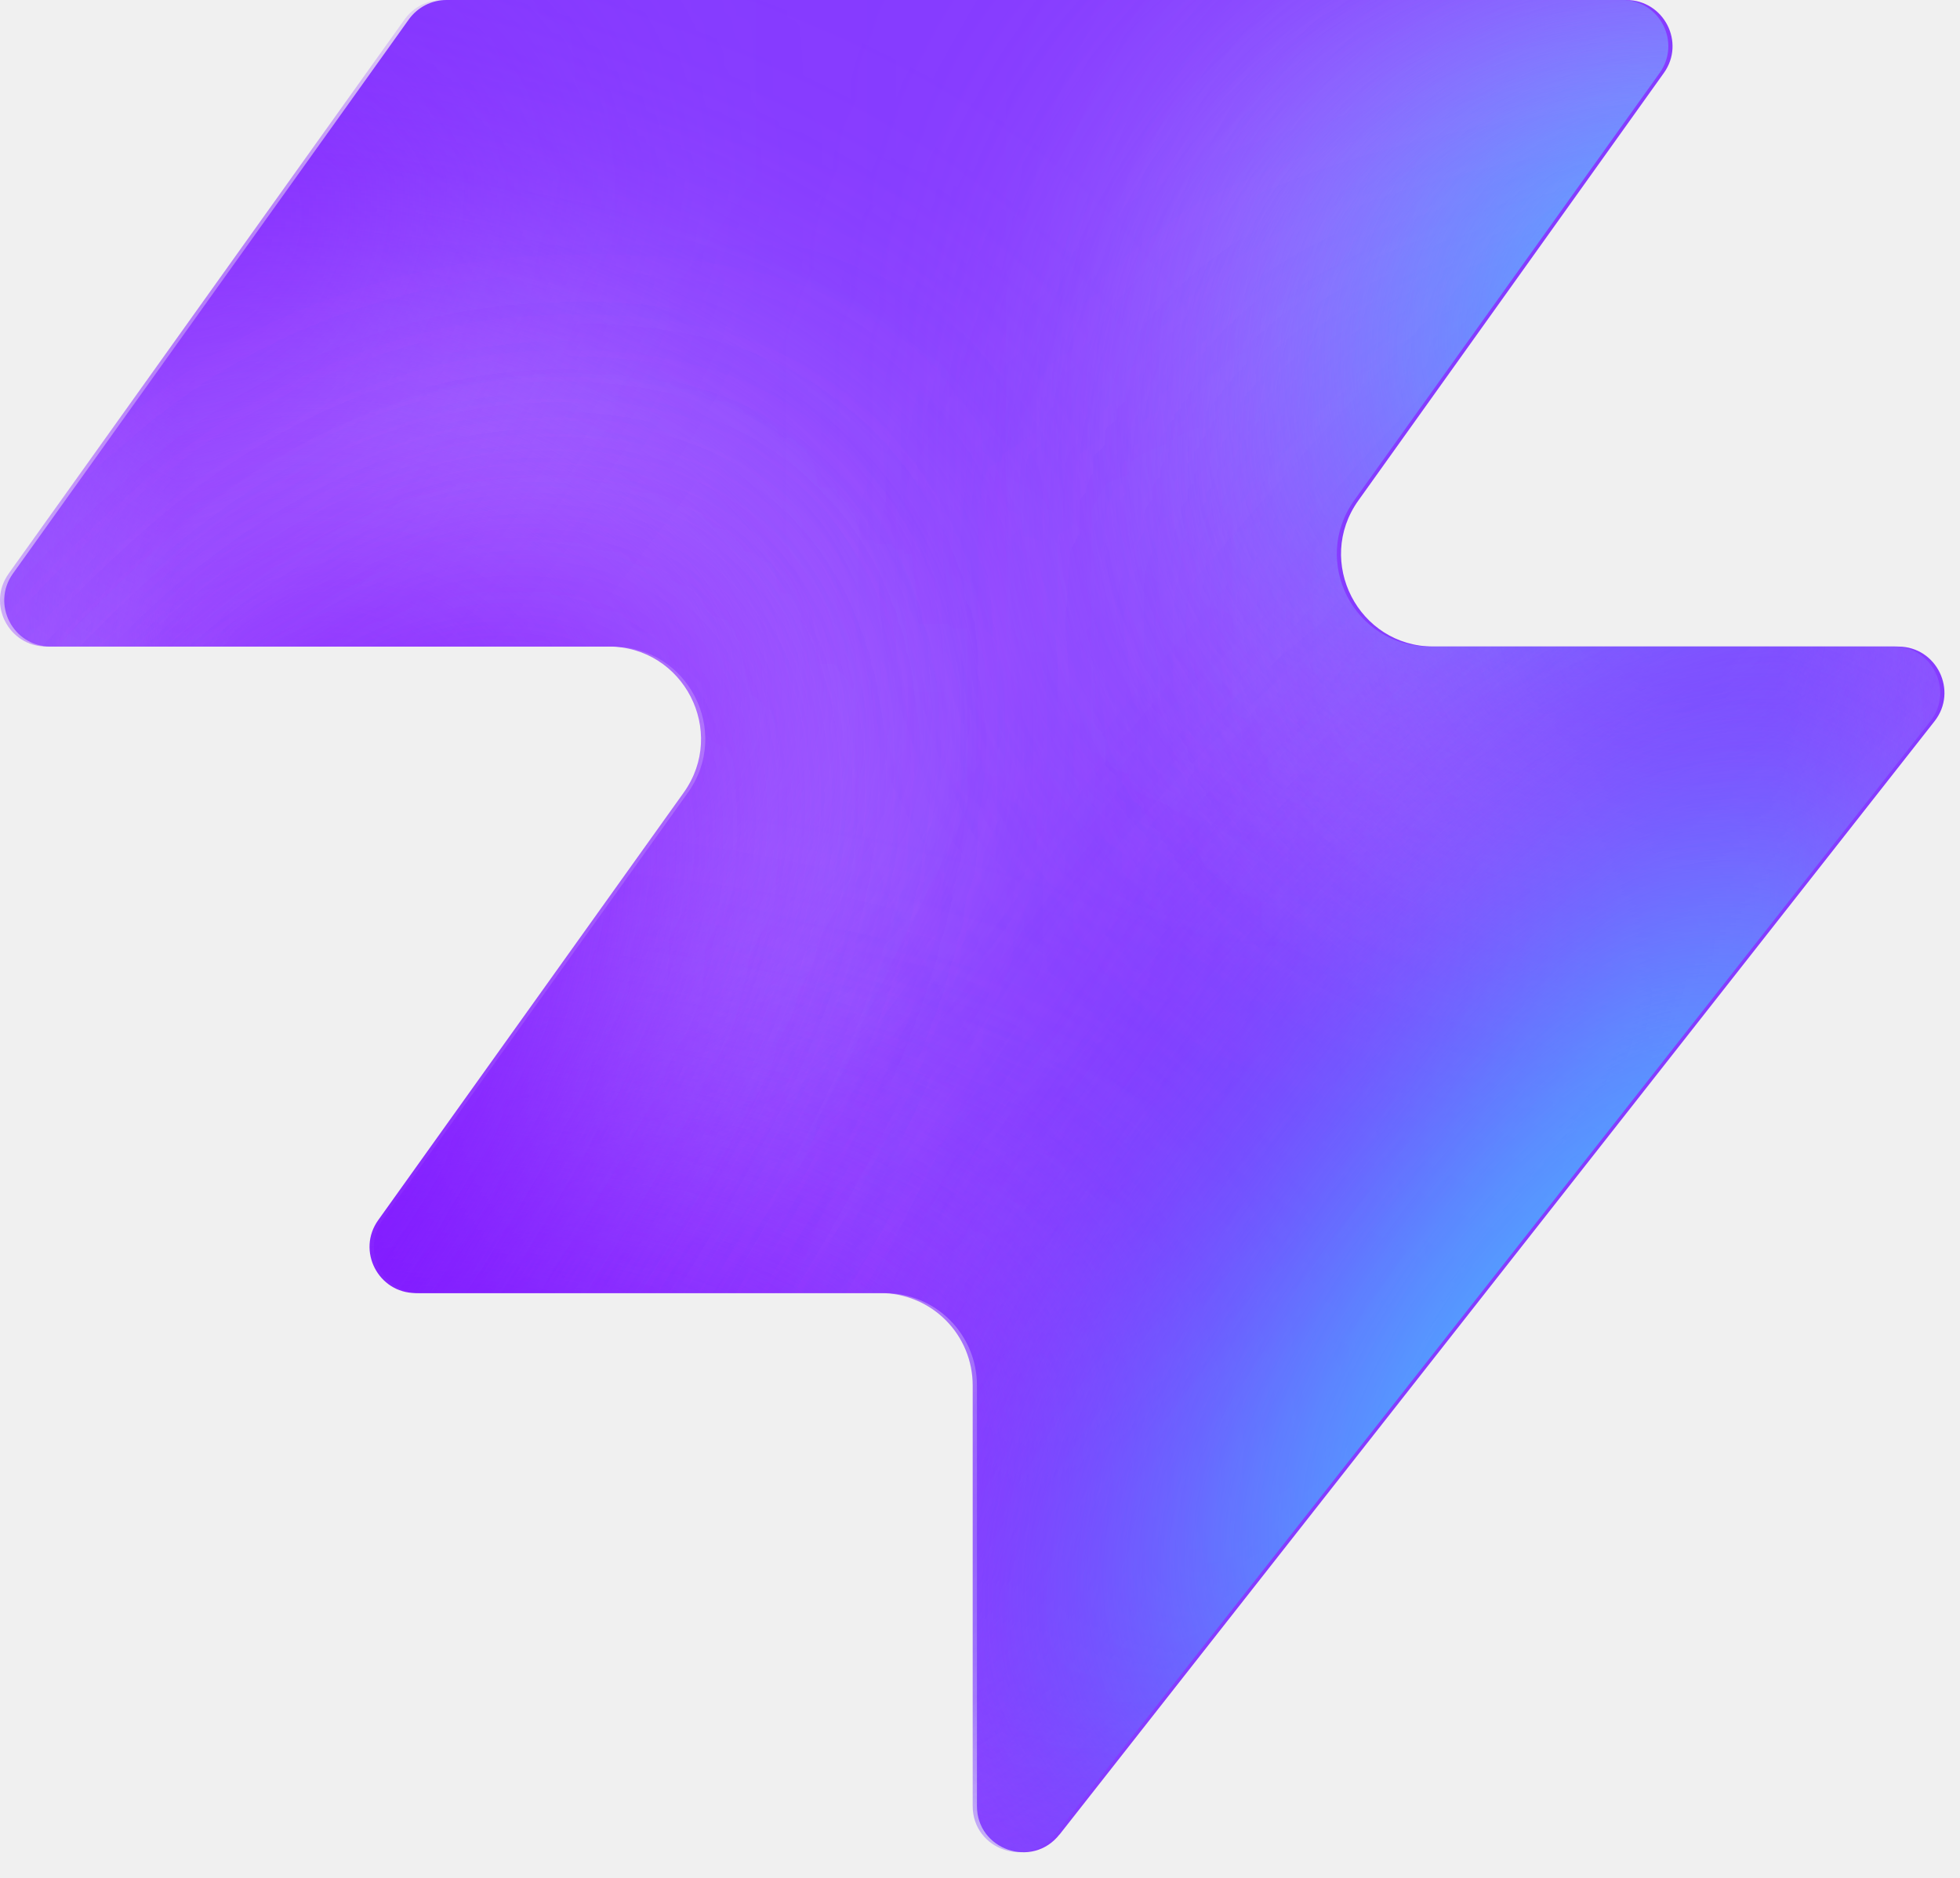
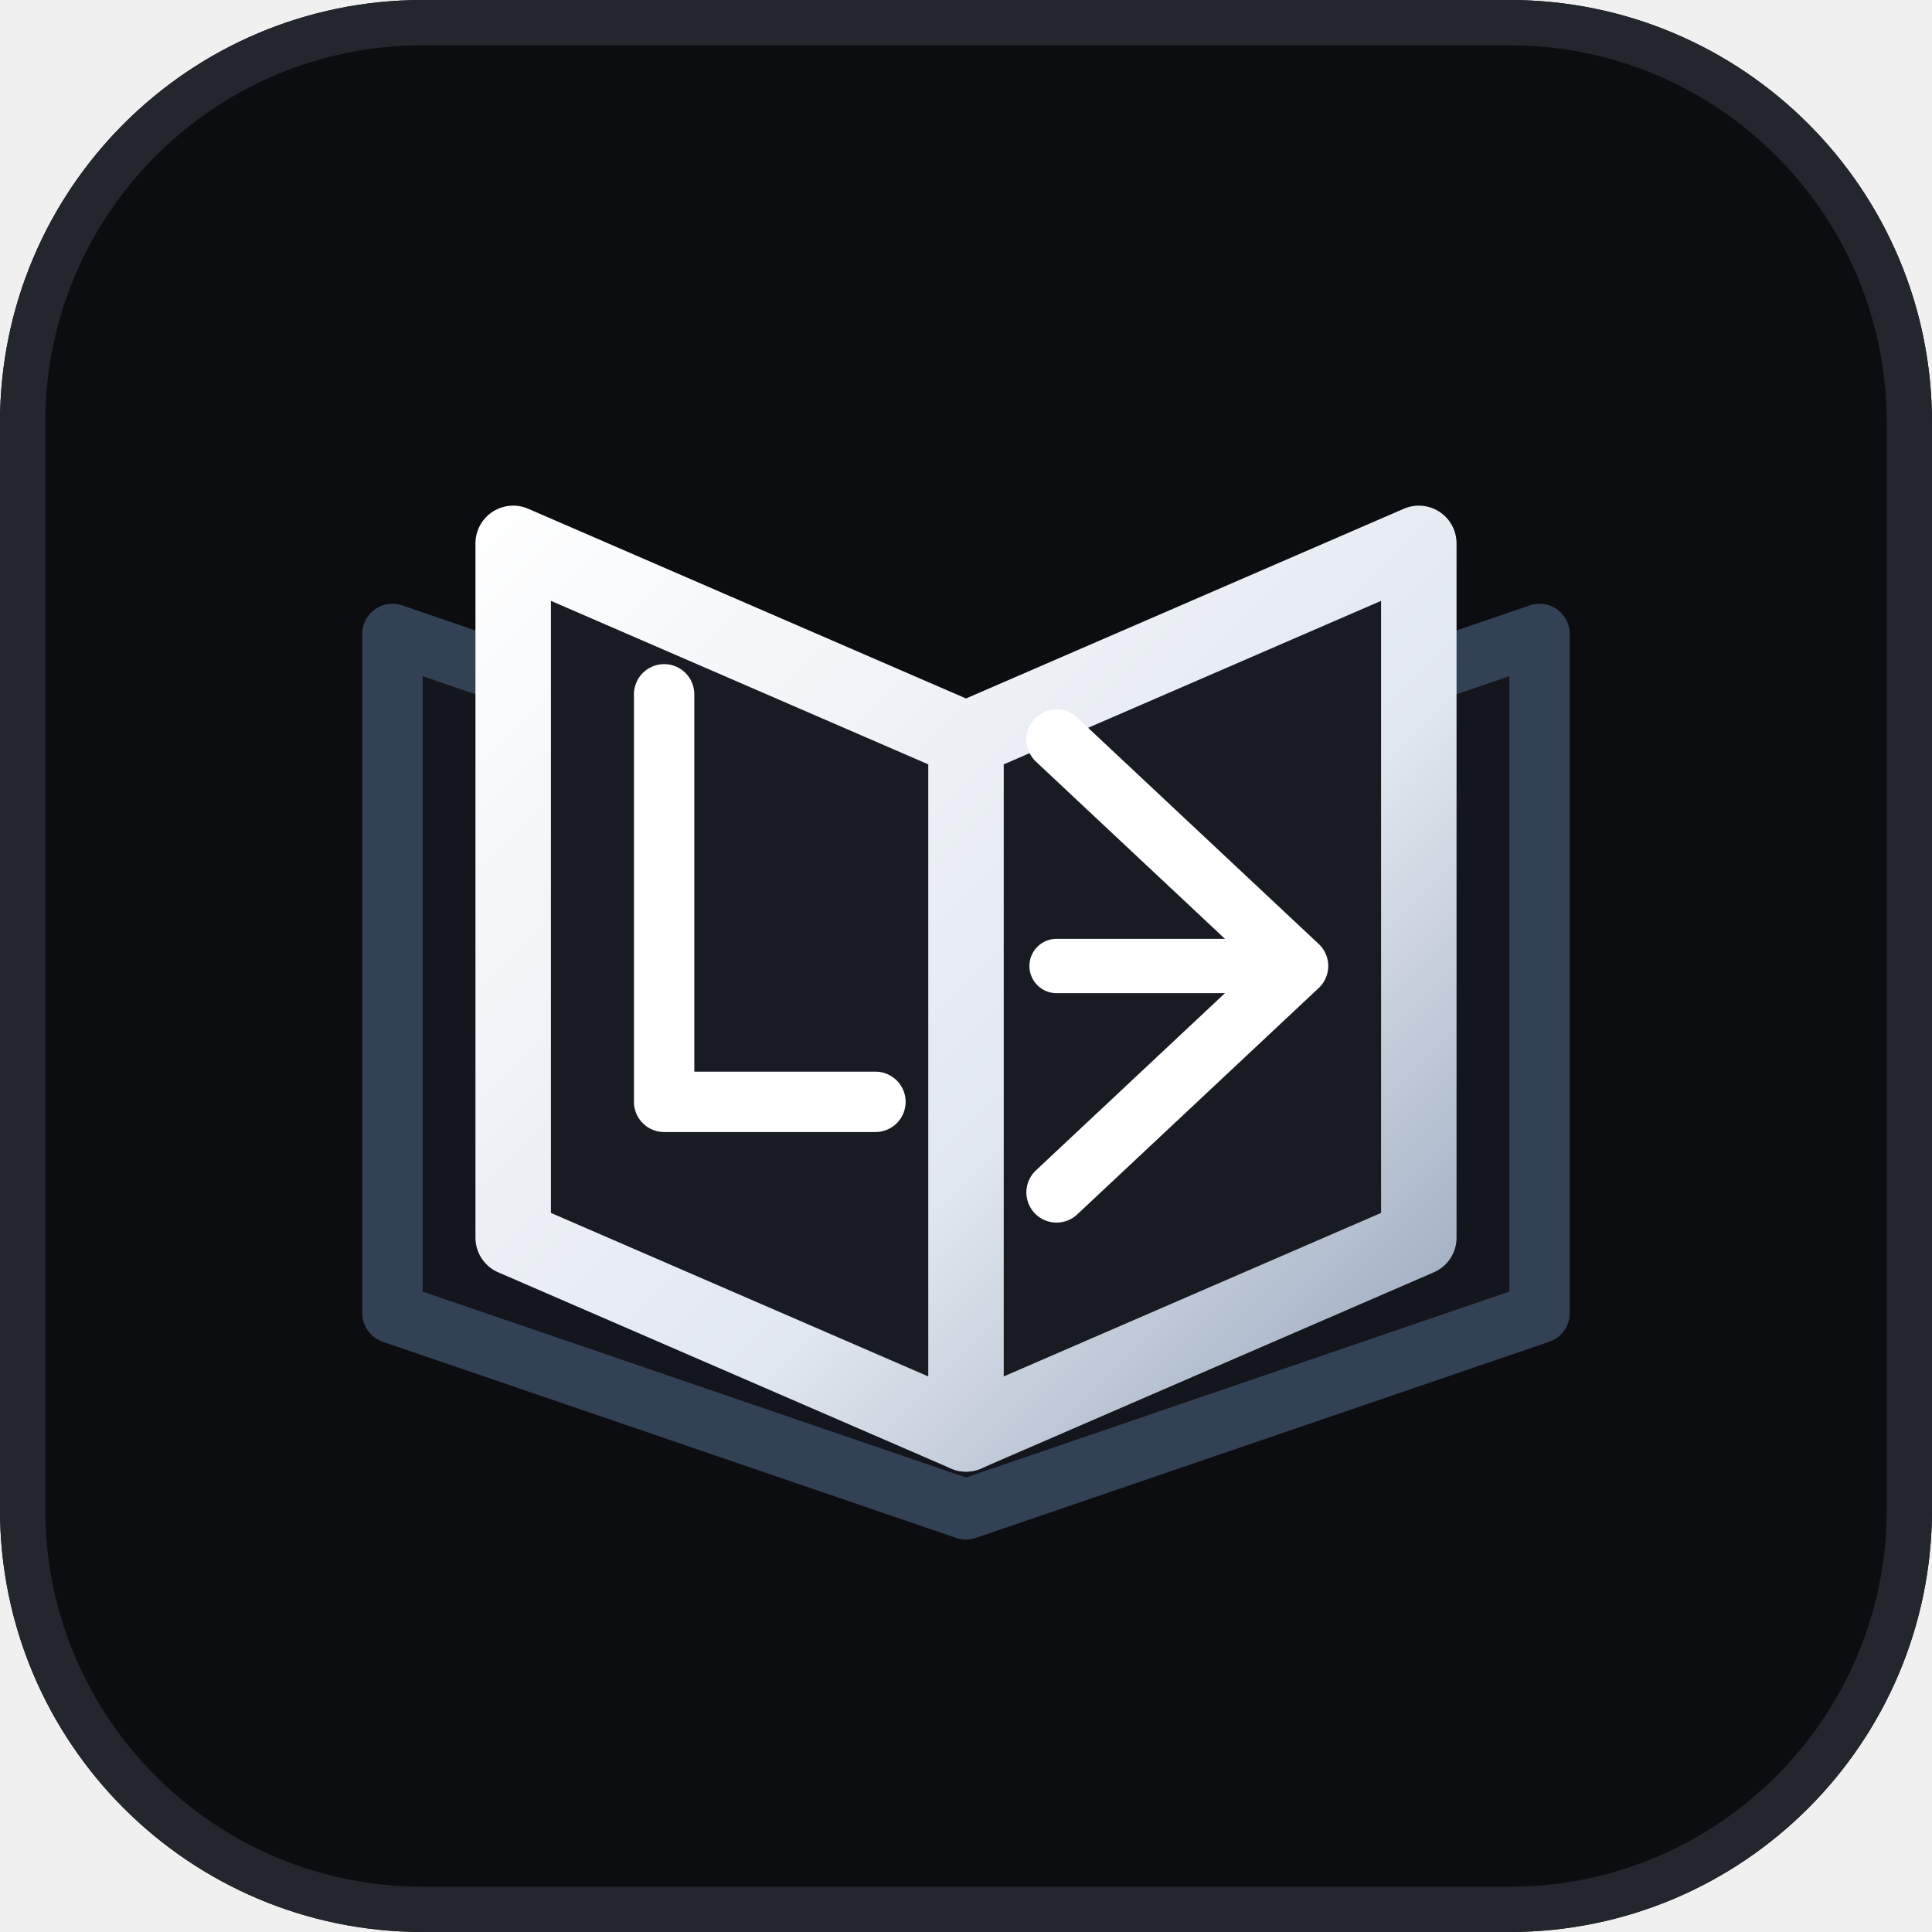
- <svg xmlns="http://www.w3.org/2000/svg" width="48" height="46" fill="none" viewBox="0 0 48 46">
-   <path fill="#863bff" d="M25.946 44.938c-.664.845-2.021.375-2.021-.698V33.937a2.26 2.26 0 0 0-2.262-2.262H10.287c-.92 0-1.456-1.04-.92-1.788l7.48-10.471c1.07-1.497 0-3.578-1.842-3.578H1.237c-.92 0-1.456-1.04-.92-1.788L10.013.474c.214-.297.556-.474.92-.474h28.894c.92 0 1.456 1.04.92 1.788l-7.48 10.471c-1.07 1.498 0 3.579 1.842 3.579h11.377c.943 0 1.473 1.088.89 1.83L25.947 44.94z" style="fill:#863bff;fill:color(display-p3 .525 .23 1);fill-opacity:1" />
-   <mask id="a" width="48" height="46" x="0" y="0" maskUnits="userSpaceOnUse" style="mask-type:alpha">
-     <path fill="#000" d="M25.842 44.938c-.664.844-2.021.375-2.021-.698V33.937a2.26 2.26 0 0 0-2.262-2.262H10.183c-.92 0-1.456-1.04-.92-1.788l7.48-10.471c1.07-1.498 0-3.579-1.842-3.579H1.133c-.92 0-1.456-1.04-.92-1.787L9.91.473c.214-.297.556-.474.92-.474h28.894c.92 0 1.456 1.04.92 1.788l-7.48 10.471c-1.07 1.498 0 3.578 1.842 3.578h11.377c.943 0 1.473 1.088.89 1.832L25.843 44.94z" style="fill:#000;fill-opacity:1" />
-   </mask>
-   <g mask="url(#a)">
-     <g filter="url(#b)">
-       <ellipse cx="5.508" cy="14.704" fill="#ede6ff" rx="5.508" ry="14.704" style="fill:#ede6ff;fill:color(display-p3 .927 .903 1);fill-opacity:1" transform="matrix(.00324 1 1 -.00324 -4.47 31.516)" />
-     </g>
-     <g filter="url(#c)">
-       <ellipse cx="10.399" cy="29.851" fill="#ede6ff" rx="10.399" ry="29.851" style="fill:#ede6ff;fill:color(display-p3 .927 .903 1);fill-opacity:1" transform="matrix(.00324 1 1 -.00324 -39.328 7.883)" />
-     </g>
-     <g filter="url(#d)">
-       <ellipse cx="5.508" cy="30.487" fill="#7e14ff" rx="5.508" ry="30.487" style="fill:#7e14ff;fill:color(display-p3 .492 .077 1);fill-opacity:1" transform="rotate(89.814 -25.913 -14.639)scale(1 -1)" />
-     </g>
-     <g filter="url(#e)">
-       <ellipse cx="5.508" cy="30.599" fill="#7e14ff" rx="5.508" ry="30.599" style="fill:#7e14ff;fill:color(display-p3 .492 .077 1);fill-opacity:1" transform="rotate(89.814 -32.644 -3.334)scale(1 -1)" />
-     </g>
-     <g filter="url(#f)">
-       <ellipse cx="5.508" cy="30.599" fill="#7e14ff" rx="5.508" ry="30.599" style="fill:#7e14ff;fill:color(display-p3 .492 .077 1);fill-opacity:1" transform="matrix(.00324 1 1 -.00324 -34.34 30.47)" />
-     </g>
-     <g filter="url(#g)">
-       <ellipse cx="14.072" cy="22.078" fill="#ede6ff" rx="14.072" ry="22.078" style="fill:#ede6ff;fill:color(display-p3 .927 .903 1);fill-opacity:1" transform="rotate(93.35 24.506 48.493)scale(-1 1)" />
-     </g>
-     <g filter="url(#h)">
-       <ellipse cx="3.47" cy="21.501" fill="#7e14ff" rx="3.47" ry="21.501" style="fill:#7e14ff;fill:color(display-p3 .492 .077 1);fill-opacity:1" transform="rotate(89.009 28.708 47.59)scale(-1 1)" />
-     </g>
-     <g filter="url(#i)">
-       <ellipse cx="3.47" cy="21.501" fill="#7e14ff" rx="3.47" ry="21.501" style="fill:#7e14ff;fill:color(display-p3 .492 .077 1);fill-opacity:1" transform="rotate(89.009 28.708 47.59)scale(-1 1)" />
-     </g>
-     <g filter="url(#j)">
-       <ellipse cx=".387" cy="8.972" fill="#7e14ff" rx="4.407" ry="29.108" style="fill:#7e14ff;fill:color(display-p3 .492 .077 1);fill-opacity:1" transform="rotate(39.51 .387 8.972)" />
-     </g>
-     <g filter="url(#k)">
-       <ellipse cx="47.523" cy="-6.092" fill="#7e14ff" rx="4.407" ry="29.108" style="fill:#7e14ff;fill:color(display-p3 .492 .077 1);fill-opacity:1" transform="rotate(37.892 47.523 -6.092)" />
-     </g>
-     <g filter="url(#l)">
-       <ellipse cx="41.412" cy="6.333" fill="#47bfff" rx="5.971" ry="9.665" style="fill:#47bfff;fill:color(display-p3 .28 .748 1);fill-opacity:1" transform="rotate(37.892 41.412 6.333)" />
-     </g>
-     <g filter="url(#m)">
-       <ellipse cx="-1.879" cy="38.332" fill="#7e14ff" rx="4.407" ry="29.108" style="fill:#7e14ff;fill:color(display-p3 .492 .077 1);fill-opacity:1" transform="rotate(37.892 -1.88 38.332)" />
-     </g>
-     <g filter="url(#n)">
-       <ellipse cx="-1.879" cy="38.332" fill="#7e14ff" rx="4.407" ry="29.108" style="fill:#7e14ff;fill:color(display-p3 .492 .077 1);fill-opacity:1" transform="rotate(37.892 -1.88 38.332)" />
-     </g>
-     <g filter="url(#o)">
-       <ellipse cx="35.651" cy="29.907" fill="#7e14ff" rx="4.407" ry="29.108" style="fill:#7e14ff;fill:color(display-p3 .492 .077 1);fill-opacity:1" transform="rotate(37.892 35.651 29.907)" />
-     </g>
-     <g filter="url(#p)">
-       <ellipse cx="38.418" cy="32.4" fill="#47bfff" rx="5.971" ry="15.297" style="fill:#47bfff;fill:color(display-p3 .28 .748 1);fill-opacity:1" transform="rotate(37.892 38.418 32.4)" />
-     </g>
-   </g>
+ <svg xmlns="http://www.w3.org/2000/svg" viewBox="0 0 64 64" fill="none">
  <defs>
-     <filter id="b" width="60.045" height="41.654" x="-19.77" y="16.149" color-interpolation-filters="sRGB" filterUnits="userSpaceOnUse">
-       <feFlood flood-opacity="0" result="BackgroundImageFix" />
-       <feBlend in="SourceGraphic" in2="BackgroundImageFix" result="shape" />
-       <feGaussianBlur result="effect1_foregroundBlur_2002_17158" stdDeviation="7.659" />
-     </filter>
-     <filter id="c" width="90.34" height="51.437" x="-54.613" y="-7.533" color-interpolation-filters="sRGB" filterUnits="userSpaceOnUse">
-       <feFlood flood-opacity="0" result="BackgroundImageFix" />
-       <feBlend in="SourceGraphic" in2="BackgroundImageFix" result="shape" />
-       <feGaussianBlur result="effect1_foregroundBlur_2002_17158" stdDeviation="7.659" />
-     </filter>
-     <filter id="d" width="79.355" height="29.4" x="-49.64" y="2.03" color-interpolation-filters="sRGB" filterUnits="userSpaceOnUse">
-       <feFlood flood-opacity="0" result="BackgroundImageFix" />
-       <feBlend in="SourceGraphic" in2="BackgroundImageFix" result="shape" />
-       <feGaussianBlur result="effect1_foregroundBlur_2002_17158" stdDeviation="4.596" />
-     </filter>
-     <filter id="e" width="79.579" height="29.4" x="-45.045" y="20.029" color-interpolation-filters="sRGB" filterUnits="userSpaceOnUse">
-       <feFlood flood-opacity="0" result="BackgroundImageFix" />
-       <feBlend in="SourceGraphic" in2="BackgroundImageFix" result="shape" />
-       <feGaussianBlur result="effect1_foregroundBlur_2002_17158" stdDeviation="4.596" />
-     </filter>
-     <filter id="f" width="79.579" height="29.4" x="-43.513" y="21.178" color-interpolation-filters="sRGB" filterUnits="userSpaceOnUse">
-       <feFlood flood-opacity="0" result="BackgroundImageFix" />
-       <feBlend in="SourceGraphic" in2="BackgroundImageFix" result="shape" />
-       <feGaussianBlur result="effect1_foregroundBlur_2002_17158" stdDeviation="4.596" />
-     </filter>
-     <filter id="g" width="74.749" height="58.852" x="15.756" y="-17.901" color-interpolation-filters="sRGB" filterUnits="userSpaceOnUse">
-       <feFlood flood-opacity="0" result="BackgroundImageFix" />
-       <feBlend in="SourceGraphic" in2="BackgroundImageFix" result="shape" />
-       <feGaussianBlur result="effect1_foregroundBlur_2002_17158" stdDeviation="7.659" />
-     </filter>
-     <filter id="h" width="61.377" height="25.362" x="23.548" y="2.284" color-interpolation-filters="sRGB" filterUnits="userSpaceOnUse">
-       <feFlood flood-opacity="0" result="BackgroundImageFix" />
-       <feBlend in="SourceGraphic" in2="BackgroundImageFix" result="shape" />
-       <feGaussianBlur result="effect1_foregroundBlur_2002_17158" stdDeviation="4.596" />
-     </filter>
-     <filter id="i" width="61.377" height="25.362" x="23.548" y="2.284" color-interpolation-filters="sRGB" filterUnits="userSpaceOnUse">
-       <feFlood flood-opacity="0" result="BackgroundImageFix" />
-       <feBlend in="SourceGraphic" in2="BackgroundImageFix" result="shape" />
-       <feGaussianBlur result="effect1_foregroundBlur_2002_17158" stdDeviation="4.596" />
-     </filter>
-     <filter id="j" width="56.045" height="63.649" x="-27.636" y="-22.853" color-interpolation-filters="sRGB" filterUnits="userSpaceOnUse">
-       <feFlood flood-opacity="0" result="BackgroundImageFix" />
-       <feBlend in="SourceGraphic" in2="BackgroundImageFix" result="shape" />
-       <feGaussianBlur result="effect1_foregroundBlur_2002_17158" stdDeviation="4.596" />
-     </filter>
-     <filter id="k" width="54.814" height="64.646" x="20.116" y="-38.415" color-interpolation-filters="sRGB" filterUnits="userSpaceOnUse">
-       <feFlood flood-opacity="0" result="BackgroundImageFix" />
-       <feBlend in="SourceGraphic" in2="BackgroundImageFix" result="shape" />
-       <feGaussianBlur result="effect1_foregroundBlur_2002_17158" stdDeviation="4.596" />
-     </filter>
-     <filter id="l" width="33.541" height="35.313" x="24.641" y="-11.323" color-interpolation-filters="sRGB" filterUnits="userSpaceOnUse">
-       <feFlood flood-opacity="0" result="BackgroundImageFix" />
-       <feBlend in="SourceGraphic" in2="BackgroundImageFix" result="shape" />
-       <feGaussianBlur result="effect1_foregroundBlur_2002_17158" stdDeviation="4.596" />
-     </filter>
-     <filter id="m" width="54.814" height="64.646" x="-29.286" y="6.009" color-interpolation-filters="sRGB" filterUnits="userSpaceOnUse">
-       <feFlood flood-opacity="0" result="BackgroundImageFix" />
-       <feBlend in="SourceGraphic" in2="BackgroundImageFix" result="shape" />
-       <feGaussianBlur result="effect1_foregroundBlur_2002_17158" stdDeviation="4.596" />
-     </filter>
-     <filter id="n" width="54.814" height="64.646" x="-29.286" y="6.009" color-interpolation-filters="sRGB" filterUnits="userSpaceOnUse">
-       <feFlood flood-opacity="0" result="BackgroundImageFix" />
-       <feBlend in="SourceGraphic" in2="BackgroundImageFix" result="shape" />
-       <feGaussianBlur result="effect1_foregroundBlur_2002_17158" stdDeviation="4.596" />
-     </filter>
-     <filter id="o" width="54.814" height="64.646" x="8.244" y="-2.416" color-interpolation-filters="sRGB" filterUnits="userSpaceOnUse">
-       <feFlood flood-opacity="0" result="BackgroundImageFix" />
-       <feBlend in="SourceGraphic" in2="BackgroundImageFix" result="shape" />
-       <feGaussianBlur result="effect1_foregroundBlur_2002_17158" stdDeviation="4.596" />
-     </filter>
-     <filter id="p" width="39.409" height="43.623" x="18.713" y="10.588" color-interpolation-filters="sRGB" filterUnits="userSpaceOnUse">
-       <feFlood flood-opacity="0" result="BackgroundImageFix" />
-       <feBlend in="SourceGraphic" in2="BackgroundImageFix" result="shape" />
-       <feGaussianBlur result="effect1_foregroundBlur_2002_17158" stdDeviation="4.596" />
-     </filter>
+     <linearGradient id="silver-grad" x1="16" y1="16" x2="48" y2="48" gradientUnits="userSpaceOnUse">
+       <stop offset="0%" stop-color="#FFFFFF" />
+       <stop offset="60%" stop-color="#E2E8F0" />
+       <stop offset="100%" stop-color="#94A3B8" />
+     </linearGradient>
+     <linearGradient id="spine-grad" x1="32" y1="20" x2="32" y2="48" gradientUnits="userSpaceOnUse">
+       <stop offset="0%" stop-color="#38BDF8" />
+       <stop offset="100%" stop-color="#818CF8" />
+     </linearGradient>
  </defs>
+   <rect width="64" height="64" rx="14" fill="#0C0D10" />
+   <rect x="0.75" y="0.75" width="62.5" height="62.5" rx="13.25" stroke="#23262D" stroke-width="1.5" />
+   <path d="M13 21L32 27.5L51 21V43.5L32 50L13 43.5V21Z" stroke="#334155" stroke-width="2" stroke-linejoin="round" fill="#13161C" />
+   <path d="M17 18L32 24.5L47 18V41L32 47.5L17 41V18Z" stroke="url(#silver-grad)" stroke-width="2.5" stroke-linejoin="round" fill="#181B22" />
+   <path d="M32 24.5V47.5" stroke="url(#silver-grad)" stroke-width="2.5" stroke-linecap="round" />
+   <path d="M22 23V36.5H29" stroke="#FFFFFF" stroke-width="2" stroke-linecap="round" stroke-linejoin="round" />
+   <path d="M35 24.5L43 32L35 39.5" stroke="#FFFFFF" stroke-width="2" stroke-linecap="round" stroke-linejoin="round" />
+   <path d="M35 32H41.5" stroke="#FFFFFF" stroke-width="1.8" stroke-linecap="round" />
</svg>
